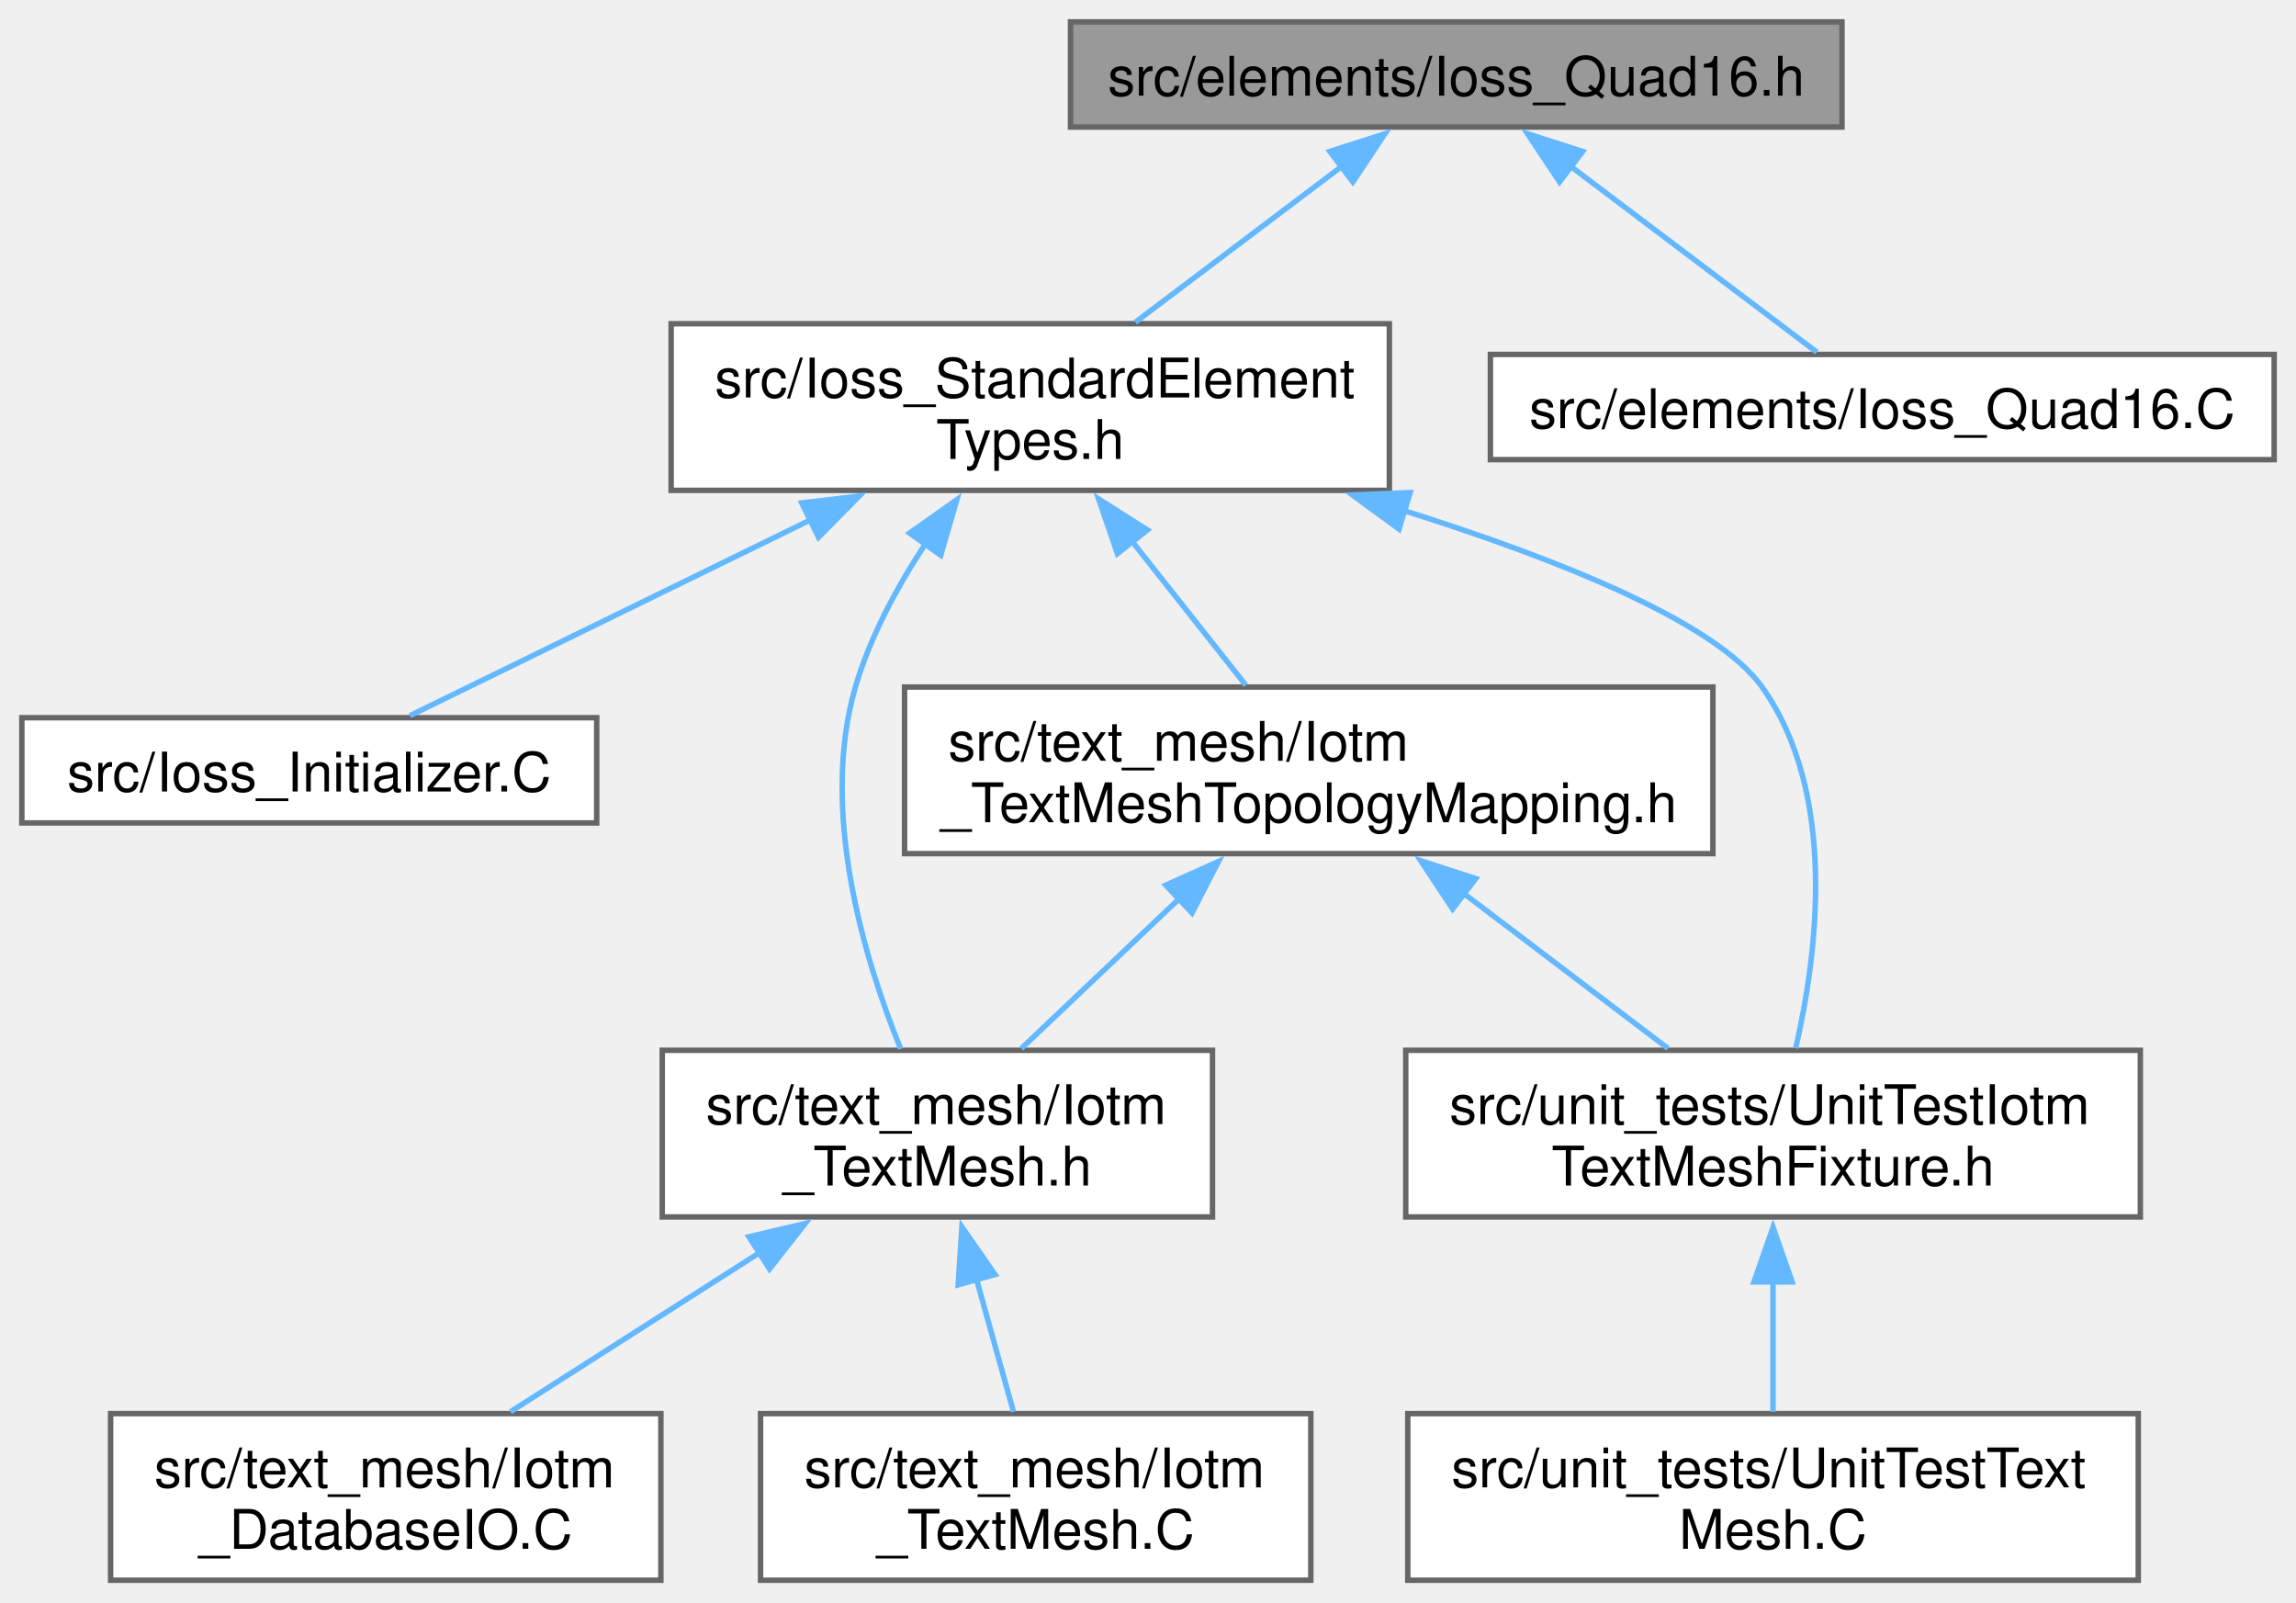
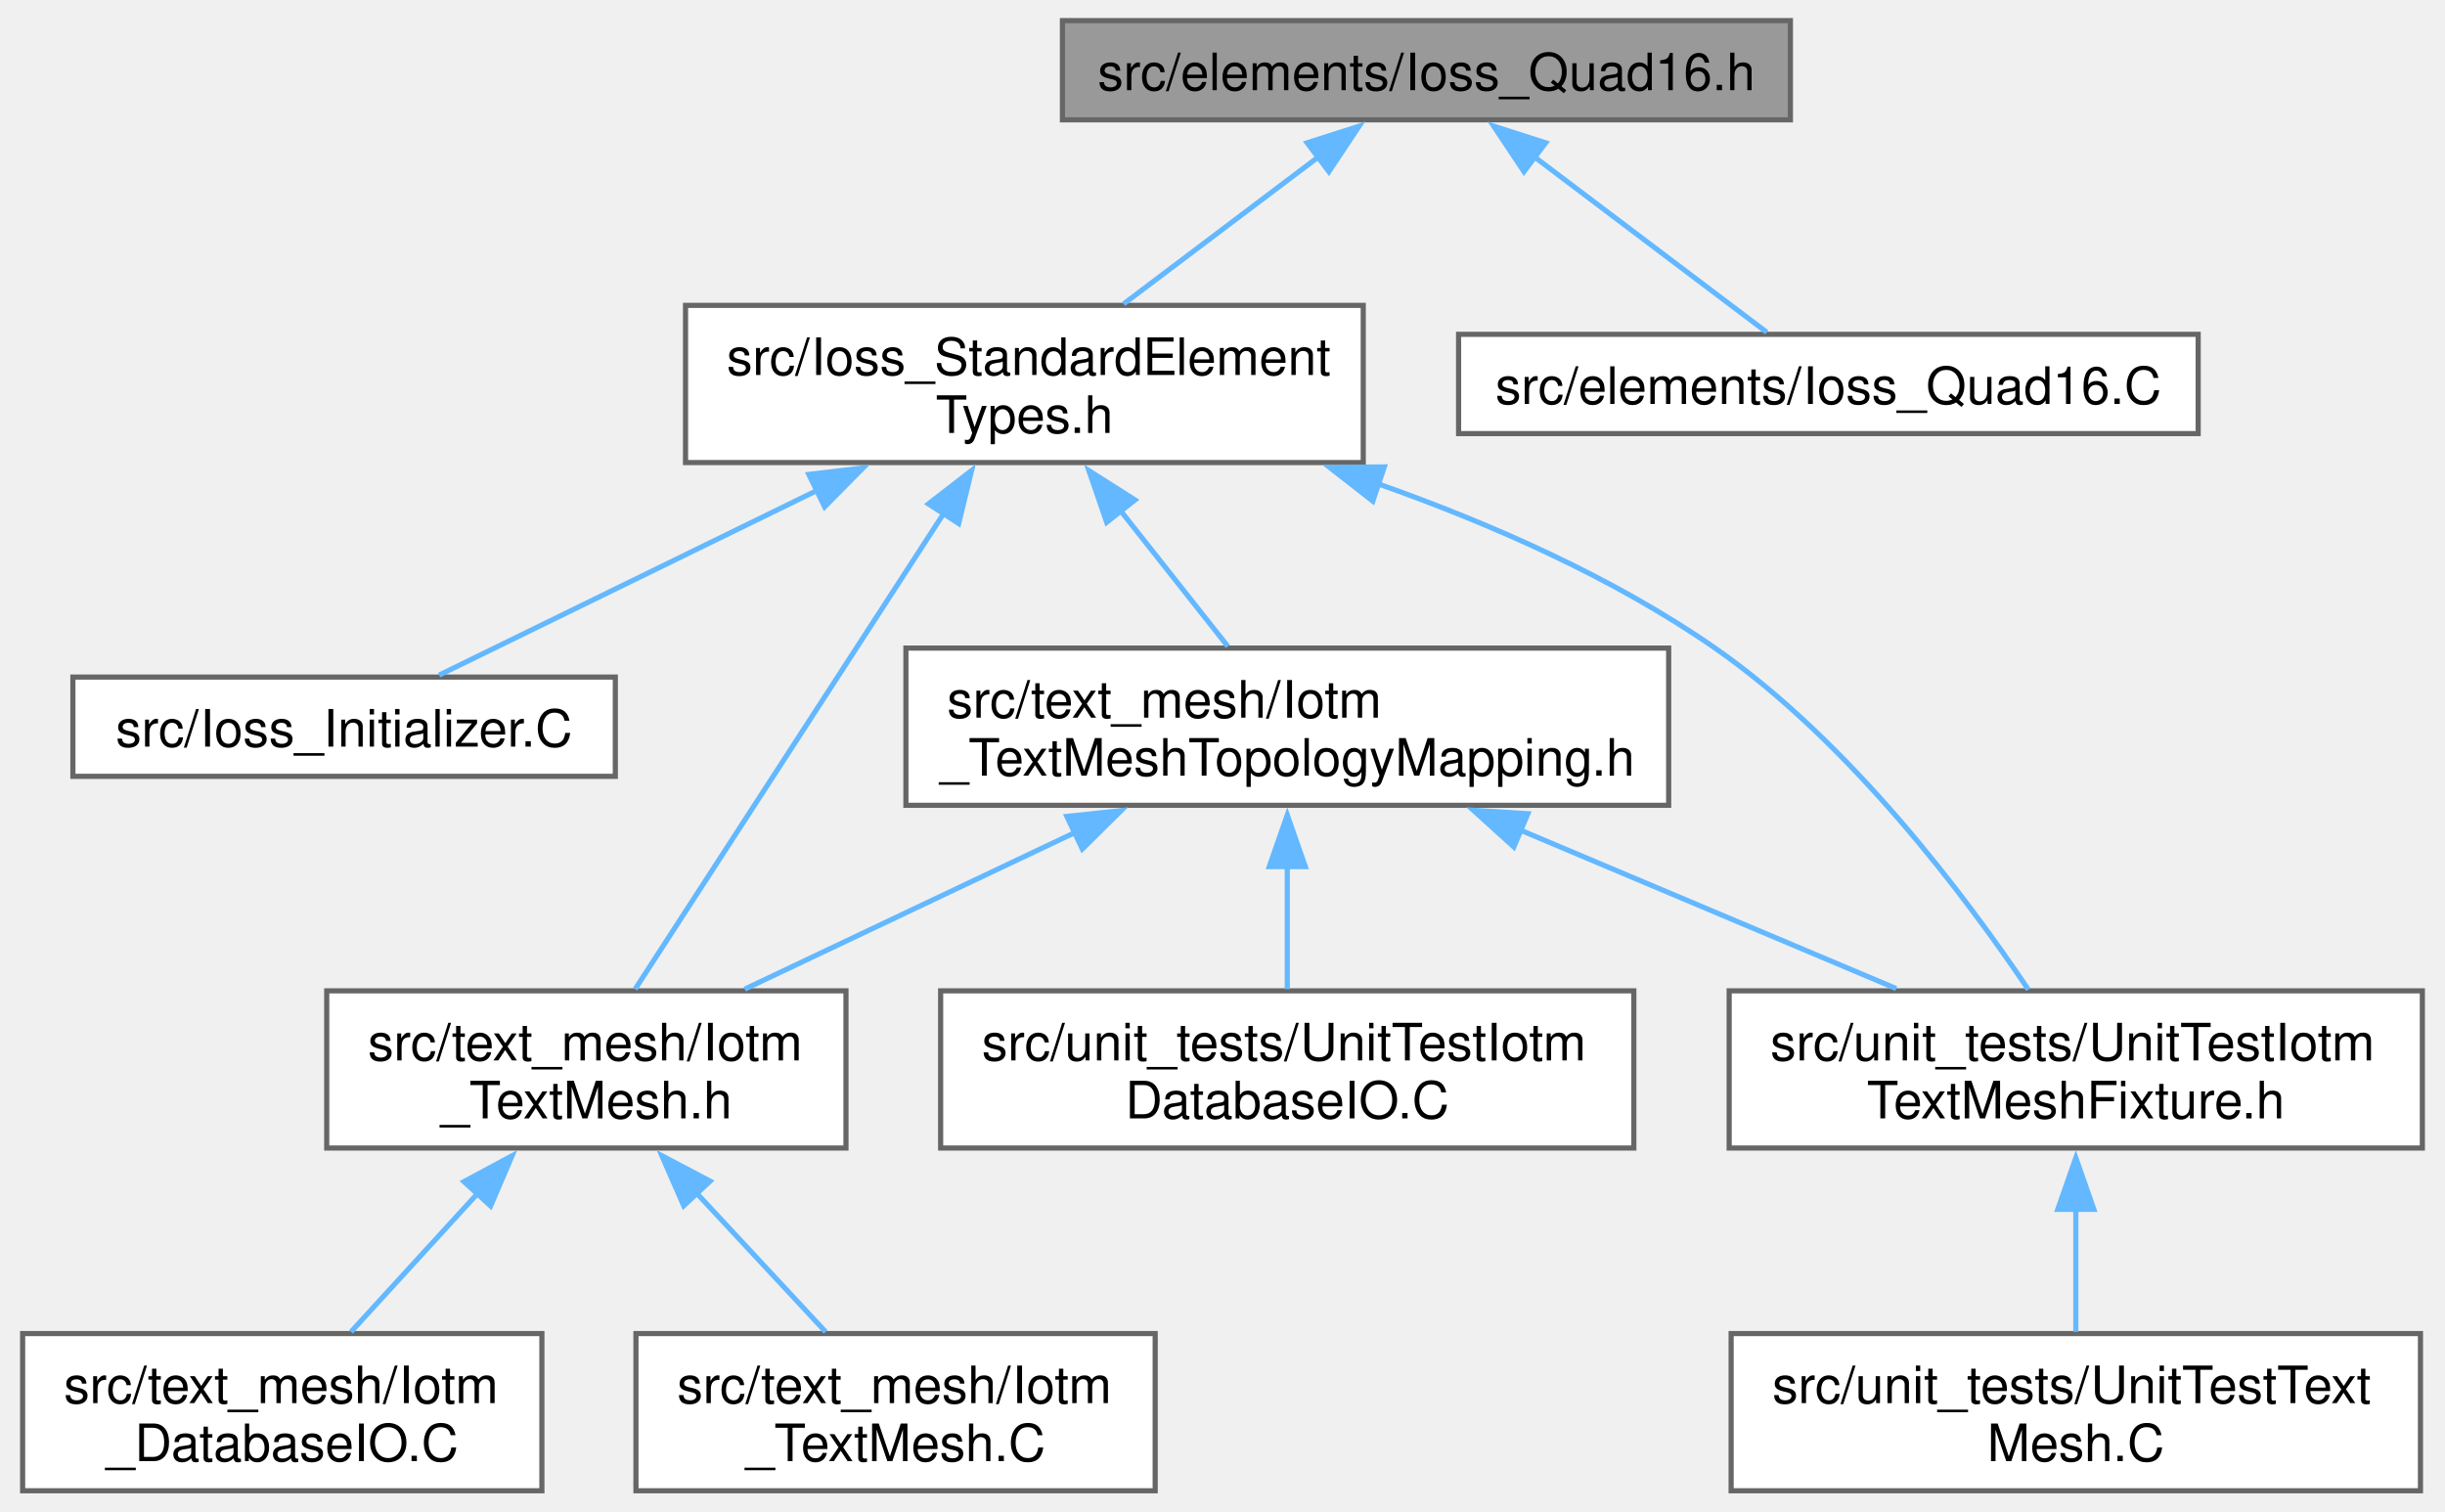
- <svg xmlns="http://www.w3.org/2000/svg" xmlns:xlink="http://www.w3.org/1999/xlink" width="420pt" height="293pt" viewBox="0.00 0.00 420.38 293.25">
+ <svg xmlns="http://www.w3.org/2000/svg" xmlns:xlink="http://www.w3.org/1999/xlink" width="474pt" height="293pt" viewBox="0.00 0.00 473.62 293.25">
  <g id="graph0" class="graph" transform="scale(1 1) rotate(0) translate(4 289.25)">
    <g id="Node000001" class="node">
      <g id="a_Node000001">
        <a xlink:title=" ">
-           <polygon fill="#999999" stroke="#666666" points="333.25,-285.25 192,-285.25 192,-266 333.25,-266 333.25,-285.25" />
-           <text text-anchor="middle" x="262.62" y="-271.75" font-family="Helvetica,sans-Serif" font-size="10.00">src/elements/Ioss_Quad16.h</text>
+           <polygon fill="#999999" stroke="#666666" points="343,-285.25 201.75,-285.25 201.75,-266 343,-266 343,-285.25" />
+           <text text-anchor="middle" x="272.38" y="-271.75" font-family="Helvetica,sans-Serif" font-size="10.00">src/elements/Ioss_Quad16.h</text>
        </a>
      </g>
    </g>
    <g id="Node000002" class="node">
      <g id="a_Node000002">
        <a xlink:href="Ioss__StandardElementTypes_8h.html" target="_top" xlink:title=" ">
-           <polygon fill="white" stroke="#666666" points="250.38,-230 118.88,-230 118.88,-199.5 250.38,-199.5 250.38,-230" />
-           <text text-anchor="start" x="126.88" y="-216.5" font-family="Helvetica,sans-Serif" font-size="10.00">src/Ioss_StandardElement</text>
-           <text text-anchor="middle" x="184.62" y="-205.25" font-family="Helvetica,sans-Serif" font-size="10.00">Types.h</text>
+           <polygon fill="white" stroke="#666666" points="260.12,-230 128.62,-230 128.62,-199.5 260.12,-199.5 260.12,-230" />
+           <text text-anchor="start" x="136.62" y="-216.5" font-family="Helvetica,sans-Serif" font-size="10.00">src/Ioss_StandardElement</text>
+           <text text-anchor="middle" x="194.38" y="-205.25" font-family="Helvetica,sans-Serif" font-size="10.00">Types.h</text>
        </a>
      </g>
    </g>
    <g id="edge1_Node000001_Node000002" class="edge">
      <g id="a_edge1_Node000001_Node000002">
        <a xlink:title=" ">
-           <path fill="none" stroke="#63b8ff" d="M241.69,-258.82C229.93,-249.95 215.35,-238.94 203.88,-230.28" />
-           <polygon fill="#63b8ff" stroke="#63b8ff" points="239.48,-261.54 249.57,-264.77 243.7,-255.95 239.48,-261.54" />
+           <path fill="none" stroke="#63b8ff" d="M251.44,-258.82C239.68,-249.95 225.1,-238.94 213.63,-230.28" />
+           <polygon fill="#63b8ff" stroke="#63b8ff" points="249.23,-261.54 259.32,-264.77 253.45,-255.95 249.23,-261.54" />
        </a>
      </g>
    </g>
-     <g id="Node000010" class="node">
-       <g id="a_Node000010">
+     <g id="Node000011" class="node">
+       <g id="a_Node000011">
        <a xlink:href="Ioss__Quad16_8C.html" target="_top" xlink:title=" ">
-           <polygon fill="white" stroke="#666666" points="412.38,-224.38 268.88,-224.38 268.88,-205.12 412.38,-205.12 412.38,-224.38" />
-           <text text-anchor="middle" x="340.62" y="-210.88" font-family="Helvetica,sans-Serif" font-size="10.00">src/elements/Ioss_Quad16.C</text>
+           <polygon fill="white" stroke="#666666" points="422.12,-224.38 278.62,-224.38 278.62,-205.12 422.12,-205.12 422.12,-224.38" />
+           <text text-anchor="middle" x="350.38" y="-210.88" font-family="Helvetica,sans-Serif" font-size="10.00">src/elements/Ioss_Quad16.C</text>
        </a>
      </g>
    </g>
-     <g id="edge11_Node000001_Node000010" class="edge">
-       <g id="a_edge11_Node000001_Node000010">
+     <g id="edge12_Node000001_Node000011" class="edge">
+       <g id="a_edge12_Node000001_Node000011">
        <a xlink:title=" ">
-           <path fill="none" stroke="#63b8ff" d="M283.66,-258.75C298.09,-247.86 316.71,-233.8 328.67,-224.78" />
-           <polygon fill="#63b8ff" stroke="#63b8ff" points="281.55,-255.95 275.68,-264.77 285.77,-261.54 281.55,-255.95" />
+           <path fill="none" stroke="#63b8ff" d="M293.41,-258.75C307.84,-247.86 326.46,-233.8 338.42,-224.78" />
+           <polygon fill="#63b8ff" stroke="#63b8ff" points="291.3,-255.95 285.43,-264.77 295.52,-261.54 291.3,-255.95" />
        </a>
      </g>
    </g>
    <g id="Node000003" class="node">
      <g id="a_Node000003">
        <a xlink:href="Ioss__Initializer_8C.html" target="_top" xlink:title=" ">
-           <polygon fill="white" stroke="#666666" points="105.25,-157.88 0,-157.88 0,-138.62 105.25,-138.62 105.25,-157.88" />
-           <text text-anchor="middle" x="52.62" y="-144.38" font-family="Helvetica,sans-Serif" font-size="10.00">src/Ioss_Initializer.C</text>
+           <polygon fill="white" stroke="#666666" points="115,-157.88 9.75,-157.88 9.75,-138.62 115,-138.62 115,-157.88" />
+           <text text-anchor="middle" x="62.38" y="-144.38" font-family="Helvetica,sans-Serif" font-size="10.00">src/Ioss_Initializer.C</text>
        </a>
      </g>
    </g>
    <g id="edge2_Node000002_Node000003" class="edge">
      <g id="a_edge2_Node000002_Node000003">
        <a xlink:title=" ">
-           <path fill="none" stroke="#63b8ff" d="M144.59,-194.19C120.13,-182.24 90.02,-167.52 71.06,-158.26" />
-           <polygon fill="#63b8ff" stroke="#63b8ff" points="142.79,-197.2 153.31,-198.45 145.86,-190.91 142.79,-197.2" />
+           <path fill="none" stroke="#63b8ff" d="M154.34,-194.19C129.88,-182.24 99.77,-167.52 80.81,-158.26" />
+           <polygon fill="#63b8ff" stroke="#63b8ff" points="152.54,-197.2 163.06,-198.45 155.61,-190.91 152.54,-197.2" />
        </a>
      </g>
    </g>
    <g id="Node000004" class="node">
      <g id="a_Node000004">
        <a xlink:href="Iotm__TextMesh_8h.html" target="_top" xlink:title=" ">
-           <polygon fill="white" stroke="#666666" points="218,-97 117.25,-97 117.25,-66.5 218,-66.5 218,-97" />
-           <text text-anchor="start" x="125.25" y="-83.5" font-family="Helvetica,sans-Serif" font-size="10.00">src/text_mesh/Iotm</text>
-           <text text-anchor="middle" x="167.62" y="-72.25" font-family="Helvetica,sans-Serif" font-size="10.00">_TextMesh.h</text>
+           <polygon fill="white" stroke="#666666" points="159.75,-97 59,-97 59,-66.5 159.75,-66.5 159.75,-97" />
+           <text text-anchor="start" x="67" y="-83.5" font-family="Helvetica,sans-Serif" font-size="10.00">src/text_mesh/Iotm</text>
+           <text text-anchor="middle" x="109.38" y="-72.25" font-family="Helvetica,sans-Serif" font-size="10.00">_TextMesh.h</text>
        </a>
      </g>
    </g>
    <g id="edge3_Node000002_Node000004" class="edge">
      <g id="a_edge3_Node000002_Node000004">
        <a xlink:title=" ">
-           <path fill="none" stroke="#63b8ff" d="M165.47,-189.76C160.25,-181.85 155.31,-172.72 152.62,-163.5 146,-140.78 154.28,-113.57 160.91,-97.25" />
-           <polygon fill="#63b8ff" stroke="#63b8ff" points="162.54,-191.68 171.19,-197.79 168.24,-187.62 162.54,-191.68" />
+           <path fill="none" stroke="#63b8ff" d="M178.79,-189.74C161.26,-162.72 133.35,-119.7 118.84,-97.33" />
+           <polygon fill="#63b8ff" stroke="#63b8ff" points="175.75,-191.48 184.13,-197.96 181.62,-187.67 175.75,-191.48" />
        </a>
      </g>
    </g>
    <g id="Node000007" class="node">
      <g id="a_Node000007">
        <a xlink:href="Iotm__TextMeshTopologyMapping_8h.html" target="_top" xlink:title=" ">
-           <polygon fill="white" stroke="#666666" points="309.62,-163.5 161.62,-163.5 161.62,-133 309.62,-133 309.62,-163.5" />
-           <text text-anchor="start" x="169.62" y="-150" font-family="Helvetica,sans-Serif" font-size="10.00">src/text_mesh/Iotm</text>
-           <text text-anchor="middle" x="235.62" y="-138.75" font-family="Helvetica,sans-Serif" font-size="10.00">_TextMeshTopologyMapping.h</text>
+           <polygon fill="white" stroke="#666666" points="319.38,-163.5 171.38,-163.5 171.38,-133 319.38,-133 319.38,-163.5" />
+           <text text-anchor="start" x="179.38" y="-150" font-family="Helvetica,sans-Serif" font-size="10.00">src/text_mesh/Iotm</text>
+           <text text-anchor="middle" x="245.38" y="-138.75" font-family="Helvetica,sans-Serif" font-size="10.00">_TextMeshTopologyMapping.h</text>
        </a>
      </g>
    </g>
    <g id="edge6_Node000002_Node000007" class="edge">
      <g id="a_edge6_Node000002_Node000007">
        <a xlink:title=" ">
-           <path fill="none" stroke="#63b8ff" d="M203.13,-190.35C210.14,-181.48 217.91,-171.65 224.1,-163.83" />
-           <polygon fill="#63b8ff" stroke="#63b8ff" points="200.59,-187.91 197.14,-197.93 206.08,-192.25 200.59,-187.91" />
+           <path fill="none" stroke="#63b8ff" d="M212.88,-190.35C219.89,-181.48 227.66,-171.65 233.85,-163.83" />
+           <polygon fill="#63b8ff" stroke="#63b8ff" points="210.34,-187.91 206.89,-197.93 215.83,-192.25 210.34,-187.91" />
        </a>
      </g>
    </g>
-     <g id="Node000008" class="node">
-       <g id="a_Node000008">
+     <g id="Node000009" class="node">
+       <g id="a_Node000009">
        <a xlink:href="UnitTestIotmTextMeshFixture_8h.html" target="_top" xlink:title=" ">
-           <polygon fill="white" stroke="#666666" points="387.88,-97 253.38,-97 253.38,-66.5 387.88,-66.5 387.88,-97" />
-           <text text-anchor="start" x="261.38" y="-83.5" font-family="Helvetica,sans-Serif" font-size="10.00">src/unit_tests/UnitTestIotm</text>
-           <text text-anchor="middle" x="320.62" y="-72.25" font-family="Helvetica,sans-Serif" font-size="10.00">TextMeshFixture.h</text>
+           <polygon fill="white" stroke="#666666" points="465.62,-97 331.12,-97 331.12,-66.5 465.62,-66.5 465.62,-97" />
+           <text text-anchor="start" x="339.12" y="-83.5" font-family="Helvetica,sans-Serif" font-size="10.00">src/unit_tests/UnitTestIotm</text>
+           <text text-anchor="middle" x="398.38" y="-72.25" font-family="Helvetica,sans-Serif" font-size="10.00">TextMeshFixture.h</text>
        </a>
      </g>
    </g>
-     <g id="edge10_Node000002_Node000008" class="edge">
-       <g id="a_edge10_Node000002_Node000008">
+     <g id="edge11_Node000002_Node000009" class="edge">
+       <g id="a_edge11_Node000002_Node000009">
        <a xlink:title=" ">
-           <path fill="none" stroke="#63b8ff" d="M253.08,-195.78C281.68,-186.78 310.23,-175.3 318.62,-163.5 332.45,-144.08 328.79,-114.84 324.78,-97.39" />
-           <polygon fill="#63b8ff" stroke="#63b8ff" points="252.15,-192.4 243.61,-198.66 254.19,-199.1 252.15,-192.4" />
+           <path fill="none" stroke="#63b8ff" d="M262.86,-195.42C284.93,-187.64 308.74,-177.15 328.38,-163.5 354.57,-145.28 377.17,-115.09 389.17,-97.24" />
+           <polygon fill="#63b8ff" stroke="#63b8ff" points="261.98,-192.02 253.62,-198.54 264.21,-198.66 261.98,-192.02" />
        </a>
      </g>
    </g>
    <g id="Node000005" class="node">
      <g id="a_Node000005">
        <a xlink:href="Iotm__DatabaseIO_8C.html" target="_top" xlink:title=" ">
-           <polygon fill="white" stroke="#666666" points="117,-30.5 16.25,-30.5 16.25,0 117,0 117,-30.5" />
-           <text text-anchor="start" x="24.25" y="-17" font-family="Helvetica,sans-Serif" font-size="10.00">src/text_mesh/Iotm</text>
-           <text text-anchor="middle" x="66.62" y="-5.75" font-family="Helvetica,sans-Serif" font-size="10.00">_DatabaseIO.C</text>
+           <polygon fill="white" stroke="#666666" points="100.75,-30.5 0,-30.5 0,0 100.75,0 100.75,-30.5" />
+           <text text-anchor="start" x="8" y="-17" font-family="Helvetica,sans-Serif" font-size="10.00">src/text_mesh/Iotm</text>
+           <text text-anchor="middle" x="50.38" y="-5.75" font-family="Helvetica,sans-Serif" font-size="10.00">_DatabaseIO.C</text>
        </a>
      </g>
    </g>
    <g id="edge4_Node000004_Node000005" class="edge">
      <g id="a_edge4_Node000004_Node000005">
        <a xlink:title=" ">
-           <path fill="none" stroke="#63b8ff" d="M135.31,-60.11C120.38,-50.58 102.99,-39.48 89.45,-30.83" />
-           <polygon fill="#63b8ff" stroke="#63b8ff" points="133.12,-62.87 143.43,-65.3 136.89,-56.97 133.12,-62.87" />
+           <path fill="none" stroke="#63b8ff" d="M88.23,-57.63C80.05,-48.69 70.94,-38.74 63.71,-30.83" />
+           <polygon fill="#63b8ff" stroke="#63b8ff" points="85.63,-59.98 94.97,-65 90.8,-55.26 85.63,-59.98" />
        </a>
      </g>
    </g>
    <g id="Node000006" class="node">
      <g id="a_Node000006">
        <a xlink:href="Iotm__TextMesh_8C.html" target="_top" xlink:title=" ">
-           <polygon fill="white" stroke="#666666" points="236,-30.5 135.25,-30.5 135.25,0 236,0 236,-30.5" />
-           <text text-anchor="start" x="143.25" y="-17" font-family="Helvetica,sans-Serif" font-size="10.00">src/text_mesh/Iotm</text>
-           <text text-anchor="middle" x="185.62" y="-5.75" font-family="Helvetica,sans-Serif" font-size="10.00">_TextMesh.C</text>
+           <polygon fill="white" stroke="#666666" points="219.75,-30.5 119,-30.5 119,0 219.75,0 219.75,-30.5" />
+           <text text-anchor="start" x="127" y="-17" font-family="Helvetica,sans-Serif" font-size="10.00">src/text_mesh/Iotm</text>
+           <text text-anchor="middle" x="169.38" y="-5.75" font-family="Helvetica,sans-Serif" font-size="10.00">_TextMesh.C</text>
        </a>
      </g>
    </g>
    <g id="edge5_Node000004_Node000006" class="edge">
      <g id="a_edge5_Node000004_Node000006">
        <a xlink:title=" ">
-           <path fill="none" stroke="#63b8ff" d="M174.79,-55.09C177.09,-46.84 179.56,-37.99 181.56,-30.83" />
-           <polygon fill="#63b8ff" stroke="#63b8ff" points="171.43,-54.08 172.12,-64.66 178.18,-55.96 171.43,-54.08" />
+           <path fill="none" stroke="#63b8ff" d="M130.62,-57.91C139,-48.9 148.38,-38.82 155.81,-30.83" />
+           <polygon fill="#63b8ff" stroke="#63b8ff" points="128.27,-55.3 124.02,-65.01 133.39,-60.07 128.27,-55.3" />
        </a>
      </g>
    </g>
    <g id="edge7_Node000007_Node000004" class="edge">
      <g id="a_edge7_Node000007_Node000004">
        <a xlink:title=" ">
-           <path fill="none" stroke="#63b8ff" d="M212.13,-124.96C202.49,-115.82 191.59,-105.48 182.99,-97.33" />
-           <polygon fill="#63b8ff" stroke="#63b8ff" points="209.43,-127.23 219.1,-131.57 214.25,-122.15 209.43,-127.23" />
+           <path fill="none" stroke="#63b8ff" d="M204.15,-127.7C183.55,-117.93 159.04,-106.31 140.11,-97.33" />
+           <polygon fill="#63b8ff" stroke="#63b8ff" points="202.61,-130.84 213.15,-131.97 205.61,-124.52 202.61,-130.84" />
+         </a>
+       </g>
+     </g>
+     <g id="Node000008" class="node">
+       <g id="a_Node000008">
+         <a xlink:href="UnitTestIotmDatabaseIO_8C.html" target="_top" xlink:title=" ">
+           <polygon fill="white" stroke="#666666" points="312.62,-97 178.12,-97 178.12,-66.5 312.62,-66.5 312.62,-97" />
+           <text text-anchor="start" x="186.12" y="-83.5" font-family="Helvetica,sans-Serif" font-size="10.00">src/unit_tests/UnitTestIotm</text>
+           <text text-anchor="middle" x="245.38" y="-72.25" font-family="Helvetica,sans-Serif" font-size="10.00">DatabaseIO.C</text>
        </a>
      </g>
    </g>
    <g id="edge8_Node000007_Node000008" class="edge">
      <g id="a_edge8_Node000007_Node000008">
        <a xlink:title=" ">
-           <path fill="none" stroke="#63b8ff" d="M263.9,-125.79C276.22,-116.44 290.34,-105.73 301.41,-97.33" />
-           <polygon fill="#63b8ff" stroke="#63b8ff" points="261.97,-122.87 256.12,-131.7 266.2,-128.44 261.97,-122.87" />
+           <path fill="none" stroke="#63b8ff" d="M245.38,-121.31C245.38,-113.14 245.38,-104.41 245.38,-97.33" />
+           <polygon fill="#63b8ff" stroke="#63b8ff" points="241.88,-121.1 245.38,-131.1 248.88,-121.1 241.88,-121.1" />
        </a>
      </g>
    </g>
-     <g id="Node000009" class="node">
-       <g id="a_Node000009">
-         <a xlink:href="UnitTestTextMesh_8C.html" target="_top" xlink:title=" ">
-           <polygon fill="white" stroke="#666666" points="387.5,-30.5 253.75,-30.5 253.75,0 387.5,0 387.5,-30.5" />
-           <text text-anchor="start" x="261.75" y="-17" font-family="Helvetica,sans-Serif" font-size="10.00">src/unit_tests/UnitTestText</text>
-           <text text-anchor="middle" x="320.62" y="-5.75" font-family="Helvetica,sans-Serif" font-size="10.00">Mesh.C</text>
+     <g id="edge9_Node000007_Node000009" class="edge">
+       <g id="a_edge9_Node000007_Node000009">
+         <a xlink:title=" ">
+           <path fill="none" stroke="#63b8ff" d="M290.45,-128.25C313.79,-118.41 341.87,-106.57 363.53,-97.44" />
+           <polygon fill="#63b8ff" stroke="#63b8ff" points="289.34,-124.92 281.49,-132.03 292.06,-131.37 289.34,-124.92" />
        </a>
      </g>
    </g>
-     <g id="edge9_Node000008_Node000009" class="edge">
-       <g id="a_edge9_Node000008_Node000009">
+     <g id="Node000010" class="node">
+       <g id="a_Node000010">
+         <a xlink:href="UnitTestTextMesh_8C.html" target="_top" xlink:title=" ">
+           <polygon fill="white" stroke="#666666" points="465.25,-30.5 331.5,-30.5 331.5,0 465.25,0 465.25,-30.5" />
+           <text text-anchor="start" x="339.5" y="-17" font-family="Helvetica,sans-Serif" font-size="10.00">src/unit_tests/UnitTestText</text>
+           <text text-anchor="middle" x="398.38" y="-5.75" font-family="Helvetica,sans-Serif" font-size="10.00">Mesh.C</text>
+         </a>
+       </g>
+     </g>
+     <g id="edge10_Node000009_Node000010" class="edge">
+       <g id="a_edge10_Node000009_Node000010">
        <a xlink:title=" ">
-           <path fill="none" stroke="#63b8ff" d="M320.62,-54.81C320.62,-46.64 320.62,-37.91 320.62,-30.83" />
-           <polygon fill="#63b8ff" stroke="#63b8ff" points="317.13,-54.6 320.63,-64.6 324.13,-54.6 317.13,-54.6" />
+           <path fill="none" stroke="#63b8ff" d="M398.38,-54.81C398.38,-46.64 398.38,-37.91 398.38,-30.83" />
+           <polygon fill="#63b8ff" stroke="#63b8ff" points="394.88,-54.6 398.38,-64.6 401.88,-54.6 394.88,-54.6" />
        </a>
      </g>
    </g>
  </g>
</svg>
